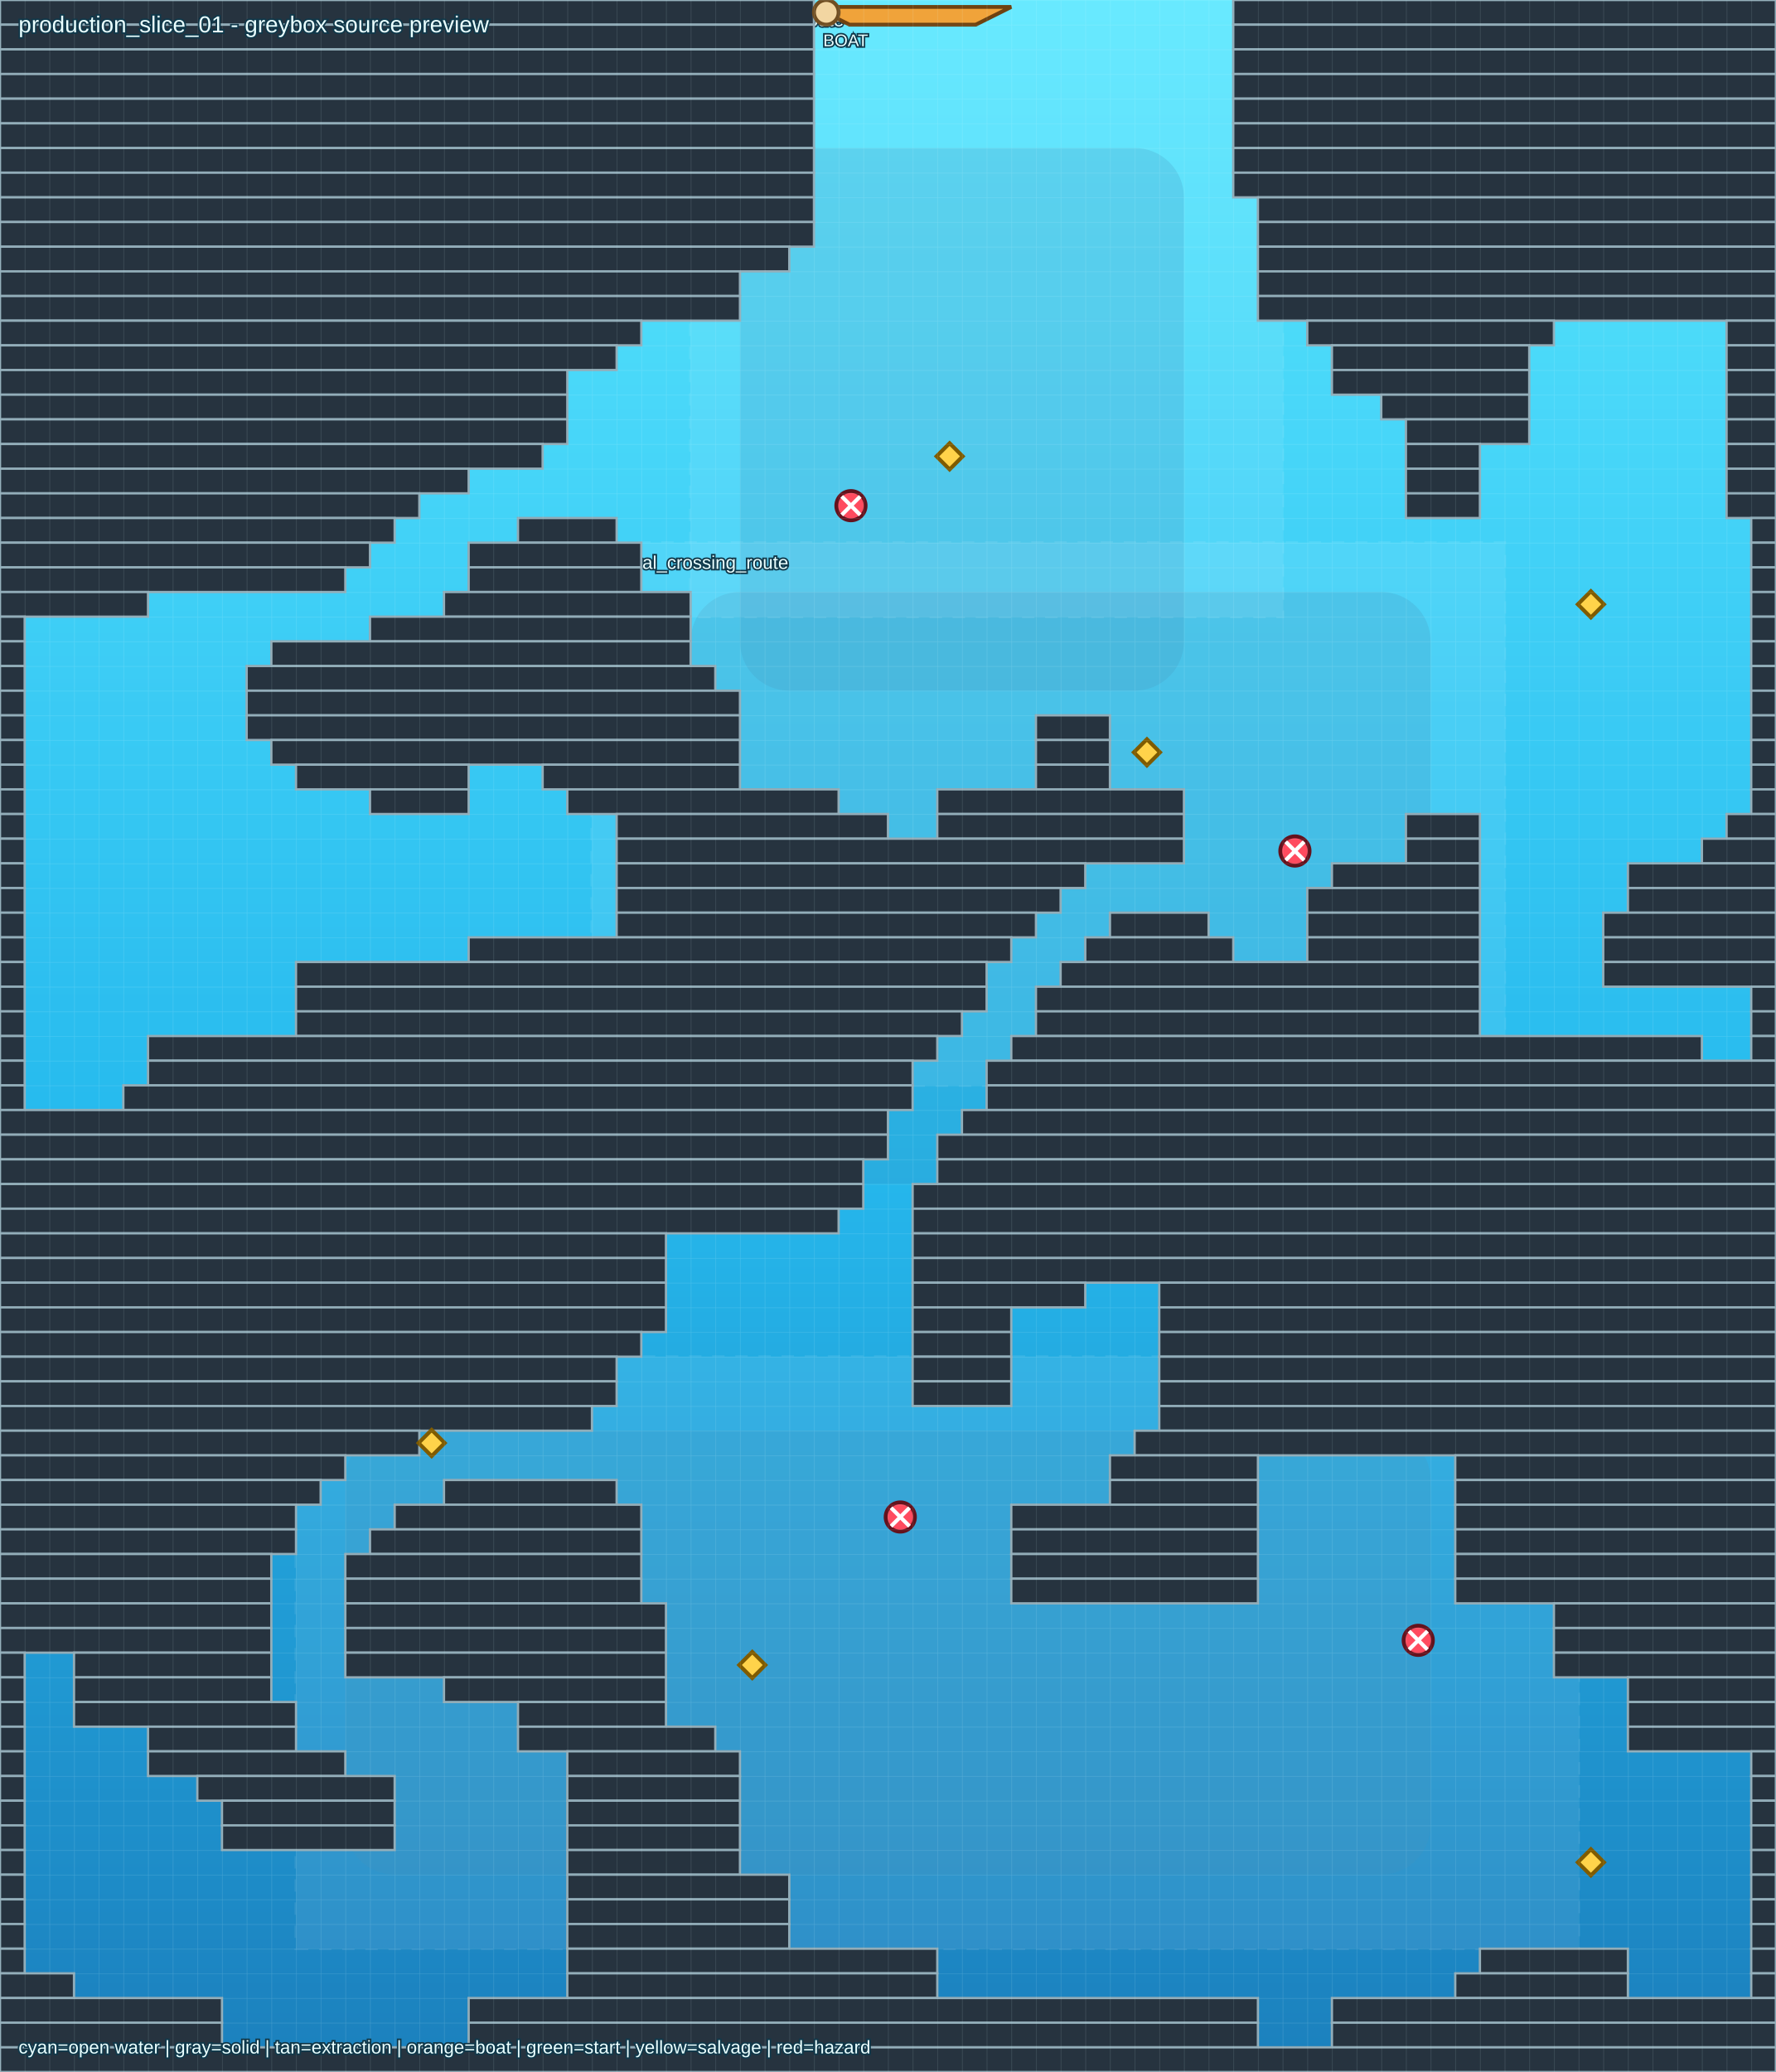
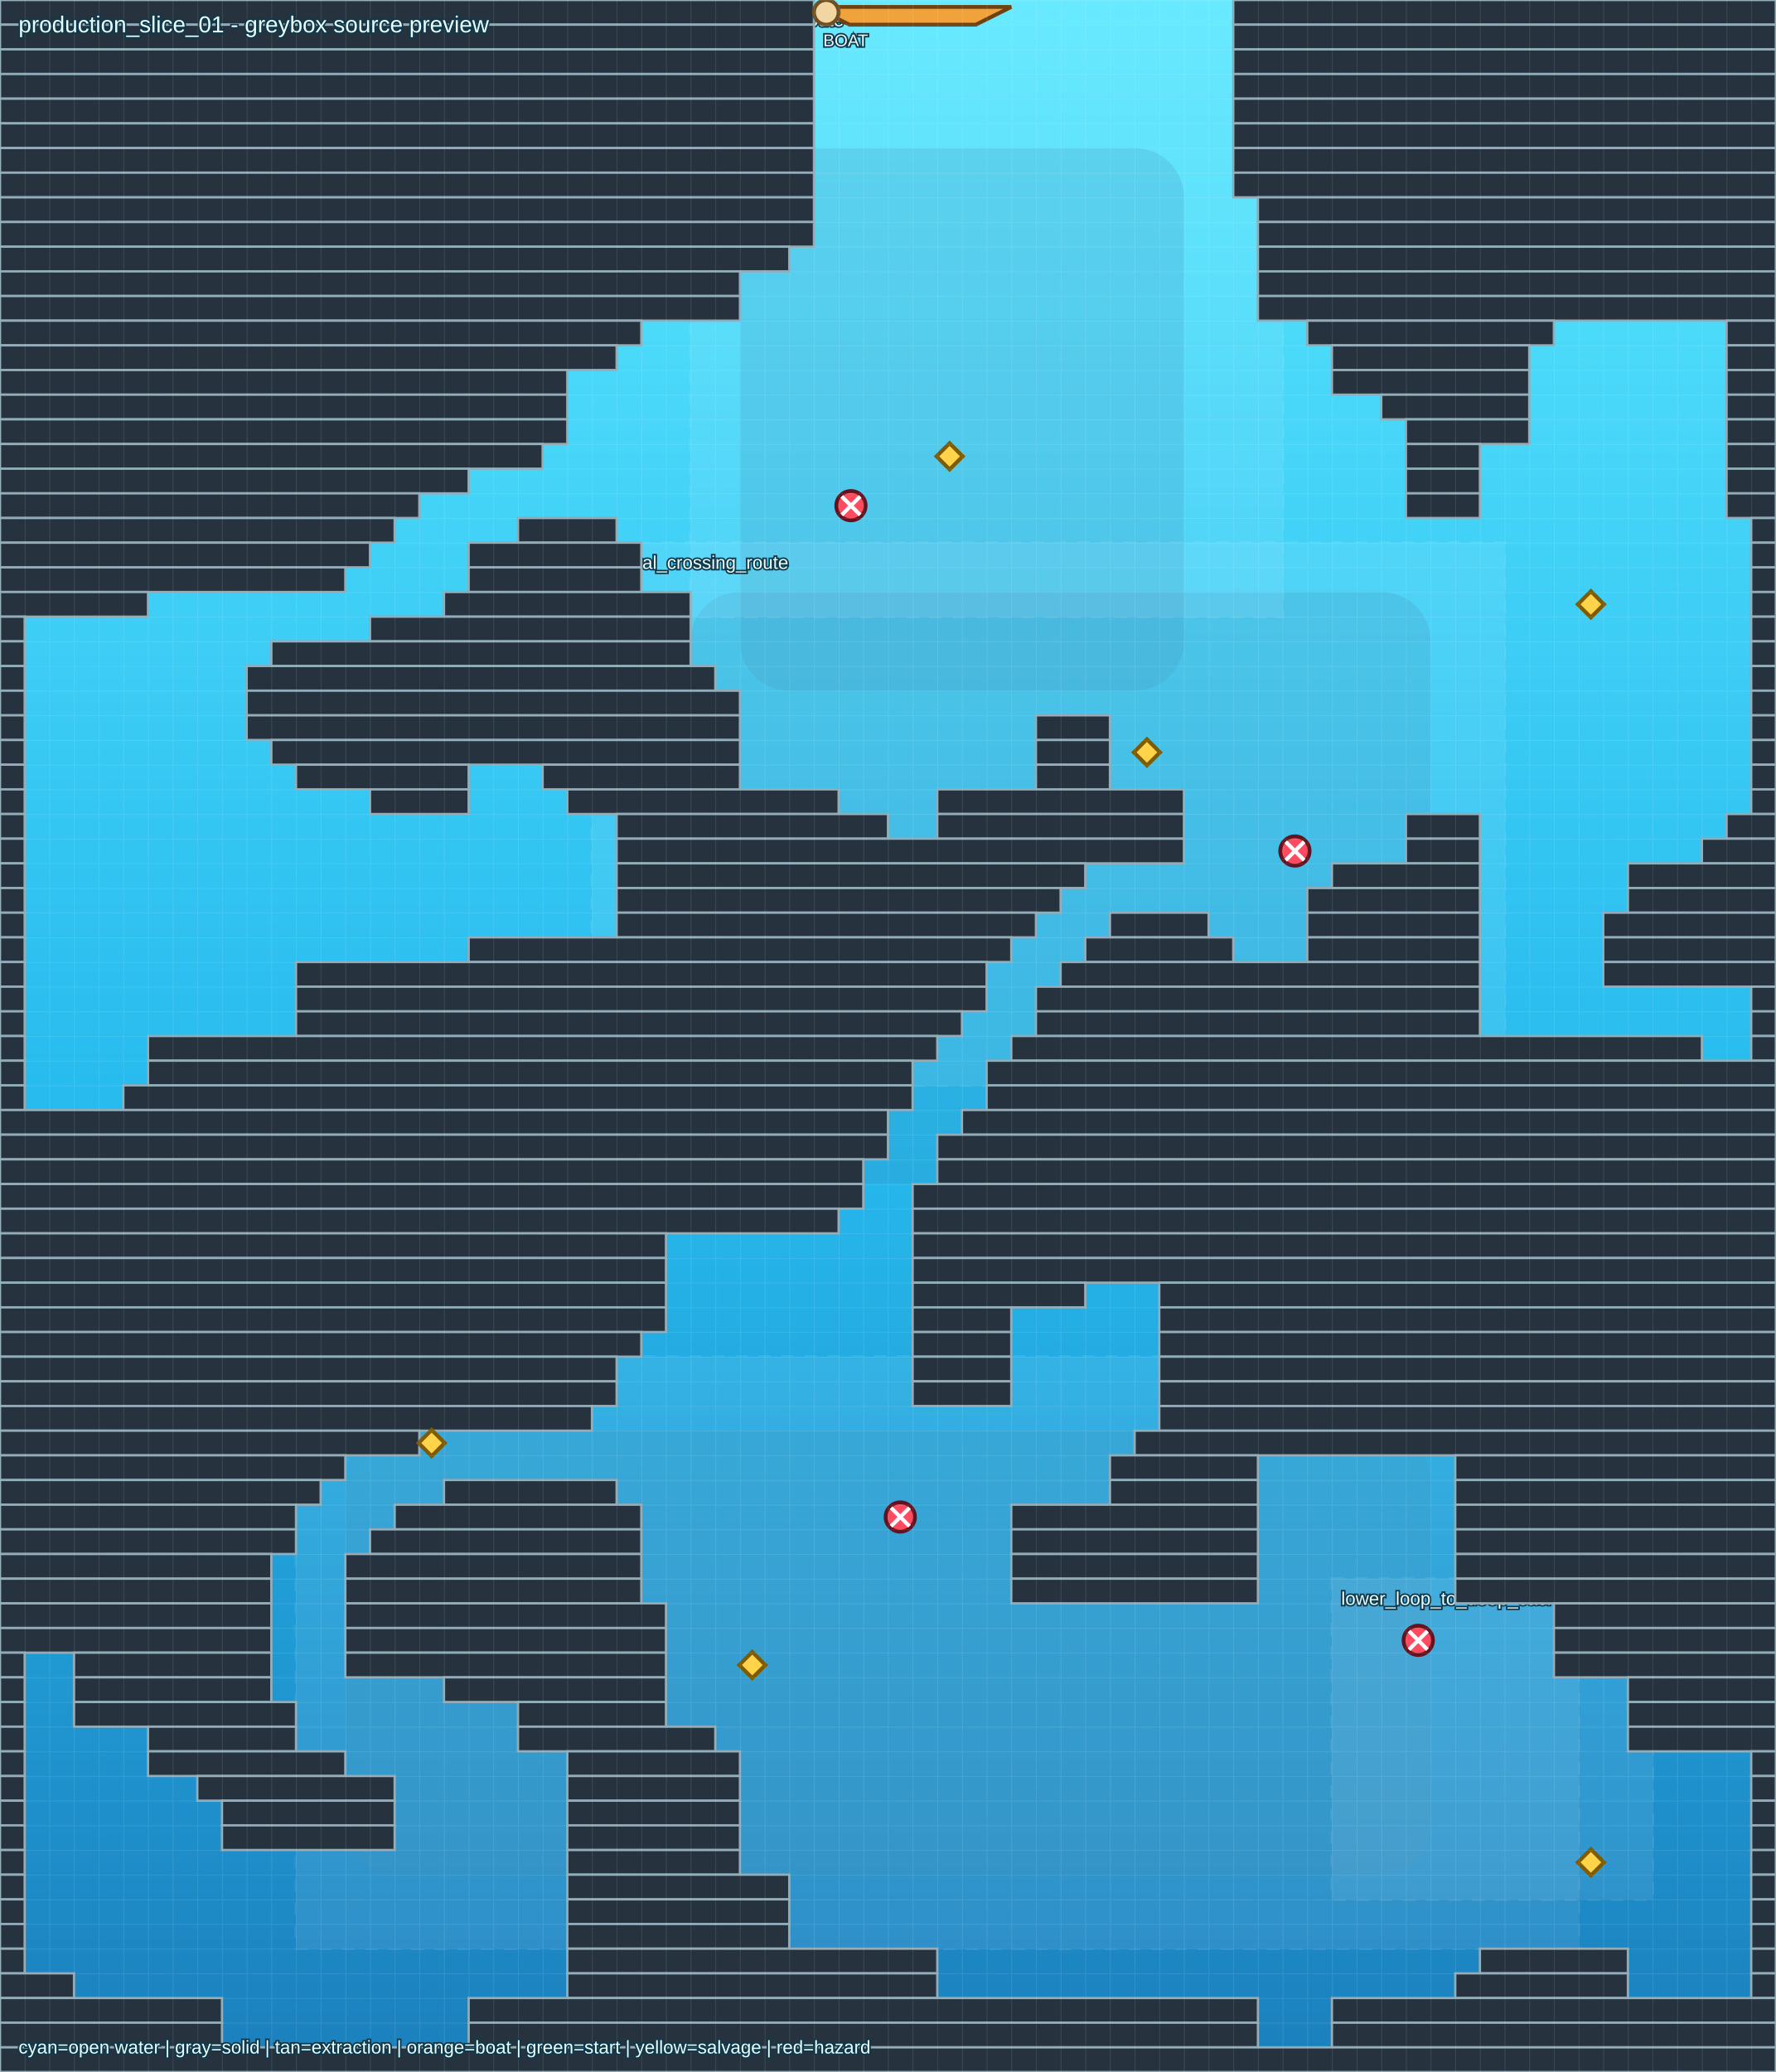
<svg xmlns="http://www.w3.org/2000/svg" viewBox="0 0 2304 2688" width="2304" height="2688">
  <defs>
    <linearGradient id="water" x1="0" y1="0" x2="0" y2="1">
      <stop offset="0%" stop-color="#4ee6ff" />
      <stop offset="55%" stop-color="#13b3ec" />
      <stop offset="100%" stop-color="#0874b7" />
    </linearGradient>
    <pattern id="grid" width="32" height="32" patternUnits="userSpaceOnUse">
      <path d="M 32 0 L 0 0 0 32" fill="none" stroke="#d8f7ff" stroke-width="1" opacity="0.22" />
    </pattern>
  </defs>
  <rect x="0" y="0" width="2304" height="2688" fill="url(#water)" />
  <rect x="960" y="192" width="576" height="704" rx="64" fill="#237fad" opacity="0.22" />
  <rect x="896" y="768" width="960" height="768" rx="64" fill="#237fad" opacity="0.22" />
  <rect x="448" y="1856" width="1408" height="576" rx="64" fill="#237fad" opacity="0.22" />
  <rect x="0" y="0" width="2304" height="2688" fill="#ffffff" opacity="0.08" stroke="#ffffff" stroke-width="4" stroke-dasharray="16 14" />
  <text x="12.0" y="34.0" fill="#eaffff" font-family="Arial, sans-serif" font-size="24" paint-order="stroke" stroke="#10384a" stroke-width="4">production_slice_bounds</text>
  <rect x="896" y="0" width="768" height="800" fill="#ffffff" opacity="0.08" stroke="#ffffff" stroke-width="4" stroke-dasharray="16 14" />
  <text x="908.0" y="34.0" fill="#eaffff" font-family="Arial, sans-serif" font-size="24" paint-order="stroke" stroke="#10384a" stroke-width="4">entry_shaft_route</text>
  <rect x="768" y="704" width="1184" height="704" fill="#ffffff" opacity="0.08" stroke="#ffffff" stroke-width="4" stroke-dasharray="16 14" />
  <text x="780.0" y="738.0" fill="#eaffff" font-family="Arial, sans-serif" font-size="24" paint-order="stroke" stroke="#10384a" stroke-width="4">central_crossing_route</text>
  <rect x="384" y="1760" width="1664" height="768" fill="#ffffff" opacity="0.08" stroke="#ffffff" stroke-width="4" stroke-dasharray="16 14" />
  <text x="396.0" y="1794.0" fill="#eaffff" font-family="Arial, sans-serif" font-size="24" paint-order="stroke" stroke="#10384a" stroke-width="4">lower_loop_route</text>
+   <rect x="1728" y="2048" width="416" height="416" fill="#ffffff" opacity="0.08" stroke="#ffffff" stroke-width="4" stroke-dasharray="16 14" />
+   <text x="1740.0" y="2082.0" fill="#eaffff" font-family="Arial, sans-serif" font-size="24" paint-order="stroke" stroke="#10384a" stroke-width="4">lower_loop_to_deep_cache_pressure</text>
  <rect x="0" y="0" width="1056" height="32" fill="#26333f" stroke="#8ea9b5" stroke-width="3" />
  <rect x="1600" y="0" width="704" height="32" fill="#26333f" stroke="#8ea9b5" stroke-width="3" />
  <rect x="0" y="32" width="1056" height="32" fill="#26333f" stroke="#8ea9b5" stroke-width="3" />
  <rect x="1600" y="32" width="704" height="32" fill="#26333f" stroke="#8ea9b5" stroke-width="3" />
  <rect x="0" y="64" width="1056" height="32" fill="#26333f" stroke="#8ea9b5" stroke-width="3" />
  <rect x="1600" y="64" width="704" height="32" fill="#26333f" stroke="#8ea9b5" stroke-width="3" />
  <rect x="0" y="96" width="1056" height="32" fill="#26333f" stroke="#8ea9b5" stroke-width="3" />
  <rect x="1600" y="96" width="704" height="32" fill="#26333f" stroke="#8ea9b5" stroke-width="3" />
  <rect x="0" y="128" width="1056" height="32" fill="#26333f" stroke="#8ea9b5" stroke-width="3" />
  <rect x="1600" y="128" width="704" height="32" fill="#26333f" stroke="#8ea9b5" stroke-width="3" />
  <rect x="0" y="160" width="1056" height="32" fill="#26333f" stroke="#8ea9b5" stroke-width="3" />
  <rect x="1600" y="160" width="704" height="32" fill="#26333f" stroke="#8ea9b5" stroke-width="3" />
  <rect x="0" y="192" width="1056" height="32" fill="#26333f" stroke="#8ea9b5" stroke-width="3" />
  <rect x="1600" y="192" width="704" height="32" fill="#26333f" stroke="#8ea9b5" stroke-width="3" />
  <rect x="0" y="224" width="1056" height="32" fill="#26333f" stroke="#8ea9b5" stroke-width="3" />
  <rect x="1600" y="224" width="704" height="32" fill="#26333f" stroke="#8ea9b5" stroke-width="3" />
  <rect x="0" y="256" width="1056" height="32" fill="#26333f" stroke="#8ea9b5" stroke-width="3" />
  <rect x="1632" y="256" width="672" height="32" fill="#26333f" stroke="#8ea9b5" stroke-width="3" />
  <rect x="0" y="288" width="1056" height="32" fill="#26333f" stroke="#8ea9b5" stroke-width="3" />
  <rect x="1632" y="288" width="672" height="32" fill="#26333f" stroke="#8ea9b5" stroke-width="3" />
  <rect x="0" y="320" width="1024" height="32" fill="#26333f" stroke="#8ea9b5" stroke-width="3" />
  <rect x="1632" y="320" width="672" height="32" fill="#26333f" stroke="#8ea9b5" stroke-width="3" />
  <rect x="0" y="352" width="960" height="32" fill="#26333f" stroke="#8ea9b5" stroke-width="3" />
  <rect x="1632" y="352" width="672" height="32" fill="#26333f" stroke="#8ea9b5" stroke-width="3" />
  <rect x="0" y="384" width="960" height="32" fill="#26333f" stroke="#8ea9b5" stroke-width="3" />
  <rect x="1632" y="384" width="672" height="32" fill="#26333f" stroke="#8ea9b5" stroke-width="3" />
  <rect x="0" y="416" width="832" height="32" fill="#26333f" stroke="#8ea9b5" stroke-width="3" />
  <rect x="1696" y="416" width="320" height="32" fill="#26333f" stroke="#8ea9b5" stroke-width="3" />
  <rect x="2240" y="416" width="64" height="32" fill="#26333f" stroke="#8ea9b5" stroke-width="3" />
  <rect x="0" y="448" width="800" height="32" fill="#26333f" stroke="#8ea9b5" stroke-width="3" />
  <rect x="1728" y="448" width="256" height="32" fill="#26333f" stroke="#8ea9b5" stroke-width="3" />
  <rect x="2240" y="448" width="64" height="32" fill="#26333f" stroke="#8ea9b5" stroke-width="3" />
  <rect x="0" y="480" width="736" height="32" fill="#26333f" stroke="#8ea9b5" stroke-width="3" />
  <rect x="1728" y="480" width="256" height="32" fill="#26333f" stroke="#8ea9b5" stroke-width="3" />
  <rect x="2240" y="480" width="64" height="32" fill="#26333f" stroke="#8ea9b5" stroke-width="3" />
  <rect x="0" y="512" width="736" height="32" fill="#26333f" stroke="#8ea9b5" stroke-width="3" />
  <rect x="1792" y="512" width="192" height="32" fill="#26333f" stroke="#8ea9b5" stroke-width="3" />
  <rect x="2240" y="512" width="64" height="32" fill="#26333f" stroke="#8ea9b5" stroke-width="3" />
  <rect x="0" y="544" width="736" height="32" fill="#26333f" stroke="#8ea9b5" stroke-width="3" />
  <rect x="1824" y="544" width="160" height="32" fill="#26333f" stroke="#8ea9b5" stroke-width="3" />
  <rect x="2240" y="544" width="64" height="32" fill="#26333f" stroke="#8ea9b5" stroke-width="3" />
  <rect x="0" y="576" width="704" height="32" fill="#26333f" stroke="#8ea9b5" stroke-width="3" />
  <rect x="1824" y="576" width="96" height="32" fill="#26333f" stroke="#8ea9b5" stroke-width="3" />
  <rect x="2240" y="576" width="64" height="32" fill="#26333f" stroke="#8ea9b5" stroke-width="3" />
  <rect x="0" y="608" width="608" height="32" fill="#26333f" stroke="#8ea9b5" stroke-width="3" />
  <rect x="1824" y="608" width="96" height="32" fill="#26333f" stroke="#8ea9b5" stroke-width="3" />
  <rect x="2240" y="608" width="64" height="32" fill="#26333f" stroke="#8ea9b5" stroke-width="3" />
  <rect x="0" y="640" width="544" height="32" fill="#26333f" stroke="#8ea9b5" stroke-width="3" />
  <rect x="1824" y="640" width="96" height="32" fill="#26333f" stroke="#8ea9b5" stroke-width="3" />
  <rect x="2240" y="640" width="64" height="32" fill="#26333f" stroke="#8ea9b5" stroke-width="3" />
  <rect x="0" y="672" width="512" height="32" fill="#26333f" stroke="#8ea9b5" stroke-width="3" />
  <rect x="672" y="672" width="128" height="32" fill="#26333f" stroke="#8ea9b5" stroke-width="3" />
  <rect x="2272" y="672" width="32" height="32" fill="#26333f" stroke="#8ea9b5" stroke-width="3" />
  <rect x="0" y="704" width="480" height="32" fill="#26333f" stroke="#8ea9b5" stroke-width="3" />
  <rect x="608" y="704" width="224" height="32" fill="#26333f" stroke="#8ea9b5" stroke-width="3" />
  <rect x="2272" y="704" width="32" height="32" fill="#26333f" stroke="#8ea9b5" stroke-width="3" />
  <rect x="0" y="736" width="448" height="32" fill="#26333f" stroke="#8ea9b5" stroke-width="3" />
  <rect x="608" y="736" width="224" height="32" fill="#26333f" stroke="#8ea9b5" stroke-width="3" />
  <rect x="2272" y="736" width="32" height="32" fill="#26333f" stroke="#8ea9b5" stroke-width="3" />
  <rect x="0" y="768" width="192" height="32" fill="#26333f" stroke="#8ea9b5" stroke-width="3" />
  <rect x="576" y="768" width="320" height="32" fill="#26333f" stroke="#8ea9b5" stroke-width="3" />
  <rect x="2272" y="768" width="32" height="32" fill="#26333f" stroke="#8ea9b5" stroke-width="3" />
  <rect x="0" y="800" width="32" height="32" fill="#26333f" stroke="#8ea9b5" stroke-width="3" />
  <rect x="480" y="800" width="416" height="32" fill="#26333f" stroke="#8ea9b5" stroke-width="3" />
  <rect x="2272" y="800" width="32" height="32" fill="#26333f" stroke="#8ea9b5" stroke-width="3" />
  <rect x="0" y="832" width="32" height="32" fill="#26333f" stroke="#8ea9b5" stroke-width="3" />
  <rect x="352" y="832" width="544" height="32" fill="#26333f" stroke="#8ea9b5" stroke-width="3" />
  <rect x="2272" y="832" width="32" height="32" fill="#26333f" stroke="#8ea9b5" stroke-width="3" />
  <rect x="0" y="864" width="32" height="32" fill="#26333f" stroke="#8ea9b5" stroke-width="3" />
  <rect x="320" y="864" width="608" height="32" fill="#26333f" stroke="#8ea9b5" stroke-width="3" />
  <rect x="2272" y="864" width="32" height="32" fill="#26333f" stroke="#8ea9b5" stroke-width="3" />
  <rect x="0" y="896" width="32" height="32" fill="#26333f" stroke="#8ea9b5" stroke-width="3" />
  <rect x="320" y="896" width="640" height="32" fill="#26333f" stroke="#8ea9b5" stroke-width="3" />
  <rect x="2272" y="896" width="32" height="32" fill="#26333f" stroke="#8ea9b5" stroke-width="3" />
  <rect x="0" y="928" width="32" height="32" fill="#26333f" stroke="#8ea9b5" stroke-width="3" />
  <rect x="320" y="928" width="640" height="32" fill="#26333f" stroke="#8ea9b5" stroke-width="3" />
  <rect x="1344" y="928" width="96" height="32" fill="#26333f" stroke="#8ea9b5" stroke-width="3" />
  <rect x="2272" y="928" width="32" height="32" fill="#26333f" stroke="#8ea9b5" stroke-width="3" />
  <rect x="0" y="960" width="32" height="32" fill="#26333f" stroke="#8ea9b5" stroke-width="3" />
  <rect x="352" y="960" width="608" height="32" fill="#26333f" stroke="#8ea9b5" stroke-width="3" />
  <rect x="1344" y="960" width="96" height="32" fill="#26333f" stroke="#8ea9b5" stroke-width="3" />
  <rect x="2272" y="960" width="32" height="32" fill="#26333f" stroke="#8ea9b5" stroke-width="3" />
  <rect x="0" y="992" width="32" height="32" fill="#26333f" stroke="#8ea9b5" stroke-width="3" />
  <rect x="384" y="992" width="224" height="32" fill="#26333f" stroke="#8ea9b5" stroke-width="3" />
  <rect x="704" y="992" width="256" height="32" fill="#26333f" stroke="#8ea9b5" stroke-width="3" />
  <rect x="1344" y="992" width="96" height="32" fill="#26333f" stroke="#8ea9b5" stroke-width="3" />
  <rect x="2272" y="992" width="32" height="32" fill="#26333f" stroke="#8ea9b5" stroke-width="3" />
  <rect x="0" y="1024" width="32" height="32" fill="#26333f" stroke="#8ea9b5" stroke-width="3" />
  <rect x="480" y="1024" width="128" height="32" fill="#26333f" stroke="#8ea9b5" stroke-width="3" />
  <rect x="736" y="1024" width="352" height="32" fill="#26333f" stroke="#8ea9b5" stroke-width="3" />
  <rect x="1216" y="1024" width="320" height="32" fill="#26333f" stroke="#8ea9b5" stroke-width="3" />
  <rect x="2272" y="1024" width="32" height="32" fill="#26333f" stroke="#8ea9b5" stroke-width="3" />
  <rect x="0" y="1056" width="32" height="32" fill="#26333f" stroke="#8ea9b5" stroke-width="3" />
  <rect x="800" y="1056" width="352" height="32" fill="#26333f" stroke="#8ea9b5" stroke-width="3" />
  <rect x="1216" y="1056" width="320" height="32" fill="#26333f" stroke="#8ea9b5" stroke-width="3" />
  <rect x="1824" y="1056" width="96" height="32" fill="#26333f" stroke="#8ea9b5" stroke-width="3" />
  <rect x="2240" y="1056" width="64" height="32" fill="#26333f" stroke="#8ea9b5" stroke-width="3" />
  <rect x="0" y="1088" width="32" height="32" fill="#26333f" stroke="#8ea9b5" stroke-width="3" />
  <rect x="800" y="1088" width="736" height="32" fill="#26333f" stroke="#8ea9b5" stroke-width="3" />
  <rect x="1824" y="1088" width="96" height="32" fill="#26333f" stroke="#8ea9b5" stroke-width="3" />
  <rect x="2208" y="1088" width="96" height="32" fill="#26333f" stroke="#8ea9b5" stroke-width="3" />
  <rect x="0" y="1120" width="32" height="32" fill="#26333f" stroke="#8ea9b5" stroke-width="3" />
  <rect x="800" y="1120" width="608" height="32" fill="#26333f" stroke="#8ea9b5" stroke-width="3" />
  <rect x="1728" y="1120" width="192" height="32" fill="#26333f" stroke="#8ea9b5" stroke-width="3" />
  <rect x="2112" y="1120" width="192" height="32" fill="#26333f" stroke="#8ea9b5" stroke-width="3" />
  <rect x="0" y="1152" width="32" height="32" fill="#26333f" stroke="#8ea9b5" stroke-width="3" />
  <rect x="800" y="1152" width="576" height="32" fill="#26333f" stroke="#8ea9b5" stroke-width="3" />
  <rect x="1696" y="1152" width="224" height="32" fill="#26333f" stroke="#8ea9b5" stroke-width="3" />
  <rect x="2112" y="1152" width="192" height="32" fill="#26333f" stroke="#8ea9b5" stroke-width="3" />
  <rect x="0" y="1184" width="32" height="32" fill="#26333f" stroke="#8ea9b5" stroke-width="3" />
  <rect x="800" y="1184" width="544" height="32" fill="#26333f" stroke="#8ea9b5" stroke-width="3" />
  <rect x="1440" y="1184" width="128" height="32" fill="#26333f" stroke="#8ea9b5" stroke-width="3" />
  <rect x="1696" y="1184" width="224" height="32" fill="#26333f" stroke="#8ea9b5" stroke-width="3" />
  <rect x="2080" y="1184" width="224" height="32" fill="#26333f" stroke="#8ea9b5" stroke-width="3" />
  <rect x="0" y="1216" width="32" height="32" fill="#26333f" stroke="#8ea9b5" stroke-width="3" />
  <rect x="608" y="1216" width="704" height="32" fill="#26333f" stroke="#8ea9b5" stroke-width="3" />
  <rect x="1408" y="1216" width="192" height="32" fill="#26333f" stroke="#8ea9b5" stroke-width="3" />
  <rect x="1696" y="1216" width="224" height="32" fill="#26333f" stroke="#8ea9b5" stroke-width="3" />
  <rect x="2080" y="1216" width="224" height="32" fill="#26333f" stroke="#8ea9b5" stroke-width="3" />
  <rect x="0" y="1248" width="32" height="32" fill="#26333f" stroke="#8ea9b5" stroke-width="3" />
  <rect x="384" y="1248" width="896" height="32" fill="#26333f" stroke="#8ea9b5" stroke-width="3" />
  <rect x="1376" y="1248" width="544" height="32" fill="#26333f" stroke="#8ea9b5" stroke-width="3" />
  <rect x="2080" y="1248" width="224" height="32" fill="#26333f" stroke="#8ea9b5" stroke-width="3" />
  <rect x="0" y="1280" width="32" height="32" fill="#26333f" stroke="#8ea9b5" stroke-width="3" />
  <rect x="384" y="1280" width="896" height="32" fill="#26333f" stroke="#8ea9b5" stroke-width="3" />
  <rect x="1344" y="1280" width="576" height="32" fill="#26333f" stroke="#8ea9b5" stroke-width="3" />
  <rect x="2272" y="1280" width="32" height="32" fill="#26333f" stroke="#8ea9b5" stroke-width="3" />
  <rect x="0" y="1312" width="32" height="32" fill="#26333f" stroke="#8ea9b5" stroke-width="3" />
  <rect x="384" y="1312" width="864" height="32" fill="#26333f" stroke="#8ea9b5" stroke-width="3" />
  <rect x="1344" y="1312" width="576" height="32" fill="#26333f" stroke="#8ea9b5" stroke-width="3" />
  <rect x="2272" y="1312" width="32" height="32" fill="#26333f" stroke="#8ea9b5" stroke-width="3" />
  <rect x="0" y="1344" width="32" height="32" fill="#26333f" stroke="#8ea9b5" stroke-width="3" />
  <rect x="192" y="1344" width="1024" height="32" fill="#26333f" stroke="#8ea9b5" stroke-width="3" />
  <rect x="1312" y="1344" width="896" height="32" fill="#26333f" stroke="#8ea9b5" stroke-width="3" />
  <rect x="2272" y="1344" width="32" height="32" fill="#26333f" stroke="#8ea9b5" stroke-width="3" />
  <rect x="0" y="1376" width="32" height="32" fill="#26333f" stroke="#8ea9b5" stroke-width="3" />
  <rect x="192" y="1376" width="992" height="32" fill="#26333f" stroke="#8ea9b5" stroke-width="3" />
  <rect x="1280" y="1376" width="1024" height="32" fill="#26333f" stroke="#8ea9b5" stroke-width="3" />
  <rect x="0" y="1408" width="32" height="32" fill="#26333f" stroke="#8ea9b5" stroke-width="3" />
  <rect x="160" y="1408" width="1024" height="32" fill="#26333f" stroke="#8ea9b5" stroke-width="3" />
  <rect x="1280" y="1408" width="1024" height="32" fill="#26333f" stroke="#8ea9b5" stroke-width="3" />
  <rect x="0" y="1440" width="1152" height="32" fill="#26333f" stroke="#8ea9b5" stroke-width="3" />
  <rect x="1248" y="1440" width="1056" height="32" fill="#26333f" stroke="#8ea9b5" stroke-width="3" />
  <rect x="0" y="1472" width="1152" height="32" fill="#26333f" stroke="#8ea9b5" stroke-width="3" />
  <rect x="1216" y="1472" width="1088" height="32" fill="#26333f" stroke="#8ea9b5" stroke-width="3" />
  <rect x="0" y="1504" width="1120" height="32" fill="#26333f" stroke="#8ea9b5" stroke-width="3" />
  <rect x="1216" y="1504" width="1088" height="32" fill="#26333f" stroke="#8ea9b5" stroke-width="3" />
  <rect x="0" y="1536" width="1120" height="32" fill="#26333f" stroke="#8ea9b5" stroke-width="3" />
  <rect x="1184" y="1536" width="1120" height="32" fill="#26333f" stroke="#8ea9b5" stroke-width="3" />
  <rect x="0" y="1568" width="1088" height="32" fill="#26333f" stroke="#8ea9b5" stroke-width="3" />
  <rect x="1184" y="1568" width="1120" height="32" fill="#26333f" stroke="#8ea9b5" stroke-width="3" />
  <rect x="0" y="1600" width="864" height="32" fill="#26333f" stroke="#8ea9b5" stroke-width="3" />
  <rect x="1184" y="1600" width="1120" height="32" fill="#26333f" stroke="#8ea9b5" stroke-width="3" />
  <rect x="0" y="1632" width="864" height="32" fill="#26333f" stroke="#8ea9b5" stroke-width="3" />
  <rect x="1184" y="1632" width="1120" height="32" fill="#26333f" stroke="#8ea9b5" stroke-width="3" />
  <rect x="0" y="1664" width="864" height="32" fill="#26333f" stroke="#8ea9b5" stroke-width="3" />
  <rect x="1184" y="1664" width="224" height="32" fill="#26333f" stroke="#8ea9b5" stroke-width="3" />
  <rect x="1504" y="1664" width="800" height="32" fill="#26333f" stroke="#8ea9b5" stroke-width="3" />
  <rect x="0" y="1696" width="864" height="32" fill="#26333f" stroke="#8ea9b5" stroke-width="3" />
  <rect x="1184" y="1696" width="128" height="32" fill="#26333f" stroke="#8ea9b5" stroke-width="3" />
  <rect x="1504" y="1696" width="800" height="32" fill="#26333f" stroke="#8ea9b5" stroke-width="3" />
  <rect x="0" y="1728" width="832" height="32" fill="#26333f" stroke="#8ea9b5" stroke-width="3" />
  <rect x="1184" y="1728" width="128" height="32" fill="#26333f" stroke="#8ea9b5" stroke-width="3" />
  <rect x="1504" y="1728" width="800" height="32" fill="#26333f" stroke="#8ea9b5" stroke-width="3" />
  <rect x="0" y="1760" width="800" height="32" fill="#26333f" stroke="#8ea9b5" stroke-width="3" />
  <rect x="1184" y="1760" width="128" height="32" fill="#26333f" stroke="#8ea9b5" stroke-width="3" />
  <rect x="1504" y="1760" width="800" height="32" fill="#26333f" stroke="#8ea9b5" stroke-width="3" />
  <rect x="0" y="1792" width="800" height="32" fill="#26333f" stroke="#8ea9b5" stroke-width="3" />
  <rect x="1184" y="1792" width="128" height="32" fill="#26333f" stroke="#8ea9b5" stroke-width="3" />
  <rect x="1504" y="1792" width="800" height="32" fill="#26333f" stroke="#8ea9b5" stroke-width="3" />
  <rect x="0" y="1824" width="768" height="32" fill="#26333f" stroke="#8ea9b5" stroke-width="3" />
  <rect x="1504" y="1824" width="800" height="32" fill="#26333f" stroke="#8ea9b5" stroke-width="3" />
  <rect x="0" y="1856" width="544" height="32" fill="#26333f" stroke="#8ea9b5" stroke-width="3" />
  <rect x="1472" y="1856" width="832" height="32" fill="#26333f" stroke="#8ea9b5" stroke-width="3" />
  <rect x="0" y="1888" width="448" height="32" fill="#26333f" stroke="#8ea9b5" stroke-width="3" />
  <rect x="1440" y="1888" width="192" height="32" fill="#26333f" stroke="#8ea9b5" stroke-width="3" />
  <rect x="1888" y="1888" width="416" height="32" fill="#26333f" stroke="#8ea9b5" stroke-width="3" />
  <rect x="0" y="1920" width="416" height="32" fill="#26333f" stroke="#8ea9b5" stroke-width="3" />
  <rect x="576" y="1920" width="224" height="32" fill="#26333f" stroke="#8ea9b5" stroke-width="3" />
  <rect x="1440" y="1920" width="192" height="32" fill="#26333f" stroke="#8ea9b5" stroke-width="3" />
  <rect x="1888" y="1920" width="416" height="32" fill="#26333f" stroke="#8ea9b5" stroke-width="3" />
  <rect x="0" y="1952" width="384" height="32" fill="#26333f" stroke="#8ea9b5" stroke-width="3" />
  <rect x="512" y="1952" width="320" height="32" fill="#26333f" stroke="#8ea9b5" stroke-width="3" />
  <rect x="1312" y="1952" width="320" height="32" fill="#26333f" stroke="#8ea9b5" stroke-width="3" />
  <rect x="1888" y="1952" width="416" height="32" fill="#26333f" stroke="#8ea9b5" stroke-width="3" />
  <rect x="0" y="1984" width="384" height="32" fill="#26333f" stroke="#8ea9b5" stroke-width="3" />
  <rect x="480" y="1984" width="352" height="32" fill="#26333f" stroke="#8ea9b5" stroke-width="3" />
  <rect x="1312" y="1984" width="320" height="32" fill="#26333f" stroke="#8ea9b5" stroke-width="3" />
  <rect x="1888" y="1984" width="416" height="32" fill="#26333f" stroke="#8ea9b5" stroke-width="3" />
  <rect x="0" y="2016" width="352" height="32" fill="#26333f" stroke="#8ea9b5" stroke-width="3" />
  <rect x="448" y="2016" width="384" height="32" fill="#26333f" stroke="#8ea9b5" stroke-width="3" />
  <rect x="1312" y="2016" width="320" height="32" fill="#26333f" stroke="#8ea9b5" stroke-width="3" />
  <rect x="1888" y="2016" width="416" height="32" fill="#26333f" stroke="#8ea9b5" stroke-width="3" />
  <rect x="0" y="2048" width="352" height="32" fill="#26333f" stroke="#8ea9b5" stroke-width="3" />
  <rect x="448" y="2048" width="384" height="32" fill="#26333f" stroke="#8ea9b5" stroke-width="3" />
  <rect x="1312" y="2048" width="320" height="32" fill="#26333f" stroke="#8ea9b5" stroke-width="3" />
  <rect x="1888" y="2048" width="416" height="32" fill="#26333f" stroke="#8ea9b5" stroke-width="3" />
  <rect x="0" y="2080" width="352" height="32" fill="#26333f" stroke="#8ea9b5" stroke-width="3" />
  <rect x="448" y="2080" width="416" height="32" fill="#26333f" stroke="#8ea9b5" stroke-width="3" />
  <rect x="2016" y="2080" width="288" height="32" fill="#26333f" stroke="#8ea9b5" stroke-width="3" />
  <rect x="0" y="2112" width="352" height="32" fill="#26333f" stroke="#8ea9b5" stroke-width="3" />
  <rect x="448" y="2112" width="416" height="32" fill="#26333f" stroke="#8ea9b5" stroke-width="3" />
  <rect x="2016" y="2112" width="288" height="32" fill="#26333f" stroke="#8ea9b5" stroke-width="3" />
  <rect x="0" y="2144" width="32" height="32" fill="#26333f" stroke="#8ea9b5" stroke-width="3" />
  <rect x="96" y="2144" width="256" height="32" fill="#26333f" stroke="#8ea9b5" stroke-width="3" />
  <rect x="448" y="2144" width="416" height="32" fill="#26333f" stroke="#8ea9b5" stroke-width="3" />
  <rect x="2016" y="2144" width="288" height="32" fill="#26333f" stroke="#8ea9b5" stroke-width="3" />
  <rect x="0" y="2176" width="32" height="32" fill="#26333f" stroke="#8ea9b5" stroke-width="3" />
  <rect x="96" y="2176" width="256" height="32" fill="#26333f" stroke="#8ea9b5" stroke-width="3" />
  <rect x="576" y="2176" width="288" height="32" fill="#26333f" stroke="#8ea9b5" stroke-width="3" />
  <rect x="2112" y="2176" width="192" height="32" fill="#26333f" stroke="#8ea9b5" stroke-width="3" />
  <rect x="0" y="2208" width="32" height="32" fill="#26333f" stroke="#8ea9b5" stroke-width="3" />
  <rect x="96" y="2208" width="288" height="32" fill="#26333f" stroke="#8ea9b5" stroke-width="3" />
  <rect x="672" y="2208" width="192" height="32" fill="#26333f" stroke="#8ea9b5" stroke-width="3" />
  <rect x="2112" y="2208" width="192" height="32" fill="#26333f" stroke="#8ea9b5" stroke-width="3" />
  <rect x="0" y="2240" width="32" height="32" fill="#26333f" stroke="#8ea9b5" stroke-width="3" />
  <rect x="192" y="2240" width="192" height="32" fill="#26333f" stroke="#8ea9b5" stroke-width="3" />
  <rect x="672" y="2240" width="256" height="32" fill="#26333f" stroke="#8ea9b5" stroke-width="3" />
  <rect x="2112" y="2240" width="192" height="32" fill="#26333f" stroke="#8ea9b5" stroke-width="3" />
  <rect x="0" y="2272" width="32" height="32" fill="#26333f" stroke="#8ea9b5" stroke-width="3" />
  <rect x="192" y="2272" width="256" height="32" fill="#26333f" stroke="#8ea9b5" stroke-width="3" />
  <rect x="736" y="2272" width="224" height="32" fill="#26333f" stroke="#8ea9b5" stroke-width="3" />
  <rect x="2272" y="2272" width="32" height="32" fill="#26333f" stroke="#8ea9b5" stroke-width="3" />
  <rect x="0" y="2304" width="32" height="32" fill="#26333f" stroke="#8ea9b5" stroke-width="3" />
  <rect x="256" y="2304" width="256" height="32" fill="#26333f" stroke="#8ea9b5" stroke-width="3" />
  <rect x="736" y="2304" width="224" height="32" fill="#26333f" stroke="#8ea9b5" stroke-width="3" />
  <rect x="2272" y="2304" width="32" height="32" fill="#26333f" stroke="#8ea9b5" stroke-width="3" />
  <rect x="0" y="2336" width="32" height="32" fill="#26333f" stroke="#8ea9b5" stroke-width="3" />
  <rect x="288" y="2336" width="224" height="32" fill="#26333f" stroke="#8ea9b5" stroke-width="3" />
  <rect x="736" y="2336" width="224" height="32" fill="#26333f" stroke="#8ea9b5" stroke-width="3" />
  <rect x="2272" y="2336" width="32" height="32" fill="#26333f" stroke="#8ea9b5" stroke-width="3" />
  <rect x="0" y="2368" width="32" height="32" fill="#26333f" stroke="#8ea9b5" stroke-width="3" />
  <rect x="288" y="2368" width="224" height="32" fill="#26333f" stroke="#8ea9b5" stroke-width="3" />
  <rect x="736" y="2368" width="224" height="32" fill="#26333f" stroke="#8ea9b5" stroke-width="3" />
  <rect x="2272" y="2368" width="32" height="32" fill="#26333f" stroke="#8ea9b5" stroke-width="3" />
  <rect x="0" y="2400" width="32" height="32" fill="#26333f" stroke="#8ea9b5" stroke-width="3" />
  <rect x="736" y="2400" width="224" height="32" fill="#26333f" stroke="#8ea9b5" stroke-width="3" />
  <rect x="2272" y="2400" width="32" height="32" fill="#26333f" stroke="#8ea9b5" stroke-width="3" />
  <rect x="0" y="2432" width="32" height="32" fill="#26333f" stroke="#8ea9b5" stroke-width="3" />
  <rect x="736" y="2432" width="288" height="32" fill="#26333f" stroke="#8ea9b5" stroke-width="3" />
  <rect x="2272" y="2432" width="32" height="32" fill="#26333f" stroke="#8ea9b5" stroke-width="3" />
  <rect x="0" y="2464" width="32" height="32" fill="#26333f" stroke="#8ea9b5" stroke-width="3" />
  <rect x="736" y="2464" width="288" height="32" fill="#26333f" stroke="#8ea9b5" stroke-width="3" />
  <rect x="2272" y="2464" width="32" height="32" fill="#26333f" stroke="#8ea9b5" stroke-width="3" />
  <rect x="0" y="2496" width="32" height="32" fill="#26333f" stroke="#8ea9b5" stroke-width="3" />
  <rect x="736" y="2496" width="288" height="32" fill="#26333f" stroke="#8ea9b5" stroke-width="3" />
  <rect x="2272" y="2496" width="32" height="32" fill="#26333f" stroke="#8ea9b5" stroke-width="3" />
  <rect x="0" y="2528" width="32" height="32" fill="#26333f" stroke="#8ea9b5" stroke-width="3" />
  <rect x="736" y="2528" width="480" height="32" fill="#26333f" stroke="#8ea9b5" stroke-width="3" />
  <rect x="1920" y="2528" width="192" height="32" fill="#26333f" stroke="#8ea9b5" stroke-width="3" />
  <rect x="2272" y="2528" width="32" height="32" fill="#26333f" stroke="#8ea9b5" stroke-width="3" />
  <rect x="0" y="2560" width="96" height="32" fill="#26333f" stroke="#8ea9b5" stroke-width="3" />
  <rect x="736" y="2560" width="480" height="32" fill="#26333f" stroke="#8ea9b5" stroke-width="3" />
  <rect x="1888" y="2560" width="224" height="32" fill="#26333f" stroke="#8ea9b5" stroke-width="3" />
  <rect x="2272" y="2560" width="32" height="32" fill="#26333f" stroke="#8ea9b5" stroke-width="3" />
  <rect x="0" y="2592" width="288" height="32" fill="#26333f" stroke="#8ea9b5" stroke-width="3" />
  <rect x="608" y="2592" width="1024" height="32" fill="#26333f" stroke="#8ea9b5" stroke-width="3" />
  <rect x="1728" y="2592" width="576" height="32" fill="#26333f" stroke="#8ea9b5" stroke-width="3" />
  <rect x="0" y="2624" width="288" height="32" fill="#26333f" stroke="#8ea9b5" stroke-width="3" />
  <rect x="608" y="2624" width="1024" height="32" fill="#26333f" stroke="#8ea9b5" stroke-width="3" />
  <rect x="1728" y="2624" width="576" height="32" fill="#26333f" stroke="#8ea9b5" stroke-width="3" />
  <rect x="0" y="2656" width="2304" height="32" fill="#26333f" stroke="#8ea9b5" stroke-width="3" />
  <polygon points="1056.0,9.0 1312.0,9.0 1265.9,32.0 1102.1,32.0" fill="#f0a33a" stroke="#6e4210" stroke-width="5" />
  <circle cx="1072.0" cy="16.0" r="16" fill="#f2d6a2" stroke="#704e22" stroke-width="5" />
  <text x="1068.0" y="60.0" fill="#eaffff" font-family="Arial, sans-serif" font-size="22" paint-order="stroke" stroke="#10384a" stroke-width="4">BOAT</text>
  <polygon points="1232.0,575.0 1249.0,592.0 1232.0,609.0 1215.0,592.0" fill="#ffd34a" stroke="#7f5b00" stroke-width="5" />
  <polygon points="1488.0,959.0 1505.0,976.0 1488.0,993.0 1471.0,976.0" fill="#ffd34a" stroke="#7f5b00" stroke-width="5" />
  <polygon points="2064.0,767.0 2081.0,784.0 2064.0,801.0 2047.0,784.0" fill="#ffd34a" stroke="#7f5b00" stroke-width="5" />
  <polygon points="976.0,2143.0 993.0,2160.0 976.0,2177.0 959.0,2160.0" fill="#ffd34a" stroke="#7f5b00" stroke-width="5" />
  <polygon points="2064.0,2399.0 2081.0,2416.0 2064.0,2433.0 2047.0,2416.0" fill="#ffd34a" stroke="#7f5b00" stroke-width="5" />
  <polygon points="560.0,1855.0 577.0,1872.0 560.0,1889.0 543.0,1872.0" fill="#ffd34a" stroke="#7f5b00" stroke-width="5" />
  <circle cx="1104.0" cy="656.0" r="19" fill="#ff4b5f" stroke="#64121d" stroke-width="5" />
  <line x1="1092.0" y1="644.0" x2="1116.0" y2="668.0" stroke="#ffffff" stroke-width="5" />
  <line x1="1116.0" y1="644.0" x2="1092.0" y2="668.0" stroke="#ffffff" stroke-width="5" />
  <circle cx="1680.0" cy="1104.0" r="19" fill="#ff4b5f" stroke="#64121d" stroke-width="5" />
  <line x1="1668.0" y1="1092.0" x2="1692.0" y2="1116.0" stroke="#ffffff" stroke-width="5" />
  <line x1="1692.0" y1="1092.0" x2="1668.0" y2="1116.0" stroke="#ffffff" stroke-width="5" />
  <circle cx="1168.0" cy="1968.0" r="19" fill="#ff4b5f" stroke="#64121d" stroke-width="5" />
  <line x1="1156.0" y1="1956.0" x2="1180.0" y2="1980.0" stroke="#ffffff" stroke-width="5" />
  <line x1="1180.0" y1="1956.0" x2="1156.0" y2="1980.0" stroke="#ffffff" stroke-width="5" />
  <circle cx="1840.0" cy="2128.0" r="19" fill="#ff4b5f" stroke="#64121d" stroke-width="5" />
  <line x1="1828.0" y1="2116.0" x2="1852.0" y2="2140.0" stroke="#ffffff" stroke-width="5" />
  <line x1="1852.0" y1="2116.0" x2="1828.0" y2="2140.0" stroke="#ffffff" stroke-width="5" />
  <rect x="0" y="0" width="2304" height="2688" fill="url(#grid)" />
  <text x="24.0" y="42.0" fill="#eaffff" font-family="Arial, sans-serif" font-size="30" paint-order="stroke" stroke="#10384a" stroke-width="4">production_slice_01 - greybox source preview</text>
  <text x="24.0" y="2664.0" fill="#eaffff" font-family="Arial, sans-serif" font-size="24" paint-order="stroke" stroke="#10384a" stroke-width="4">cyan=open water | gray=solid | tan=extraction | orange=boat | green=start | yellow=salvage | red=hazard</text>
</svg>
